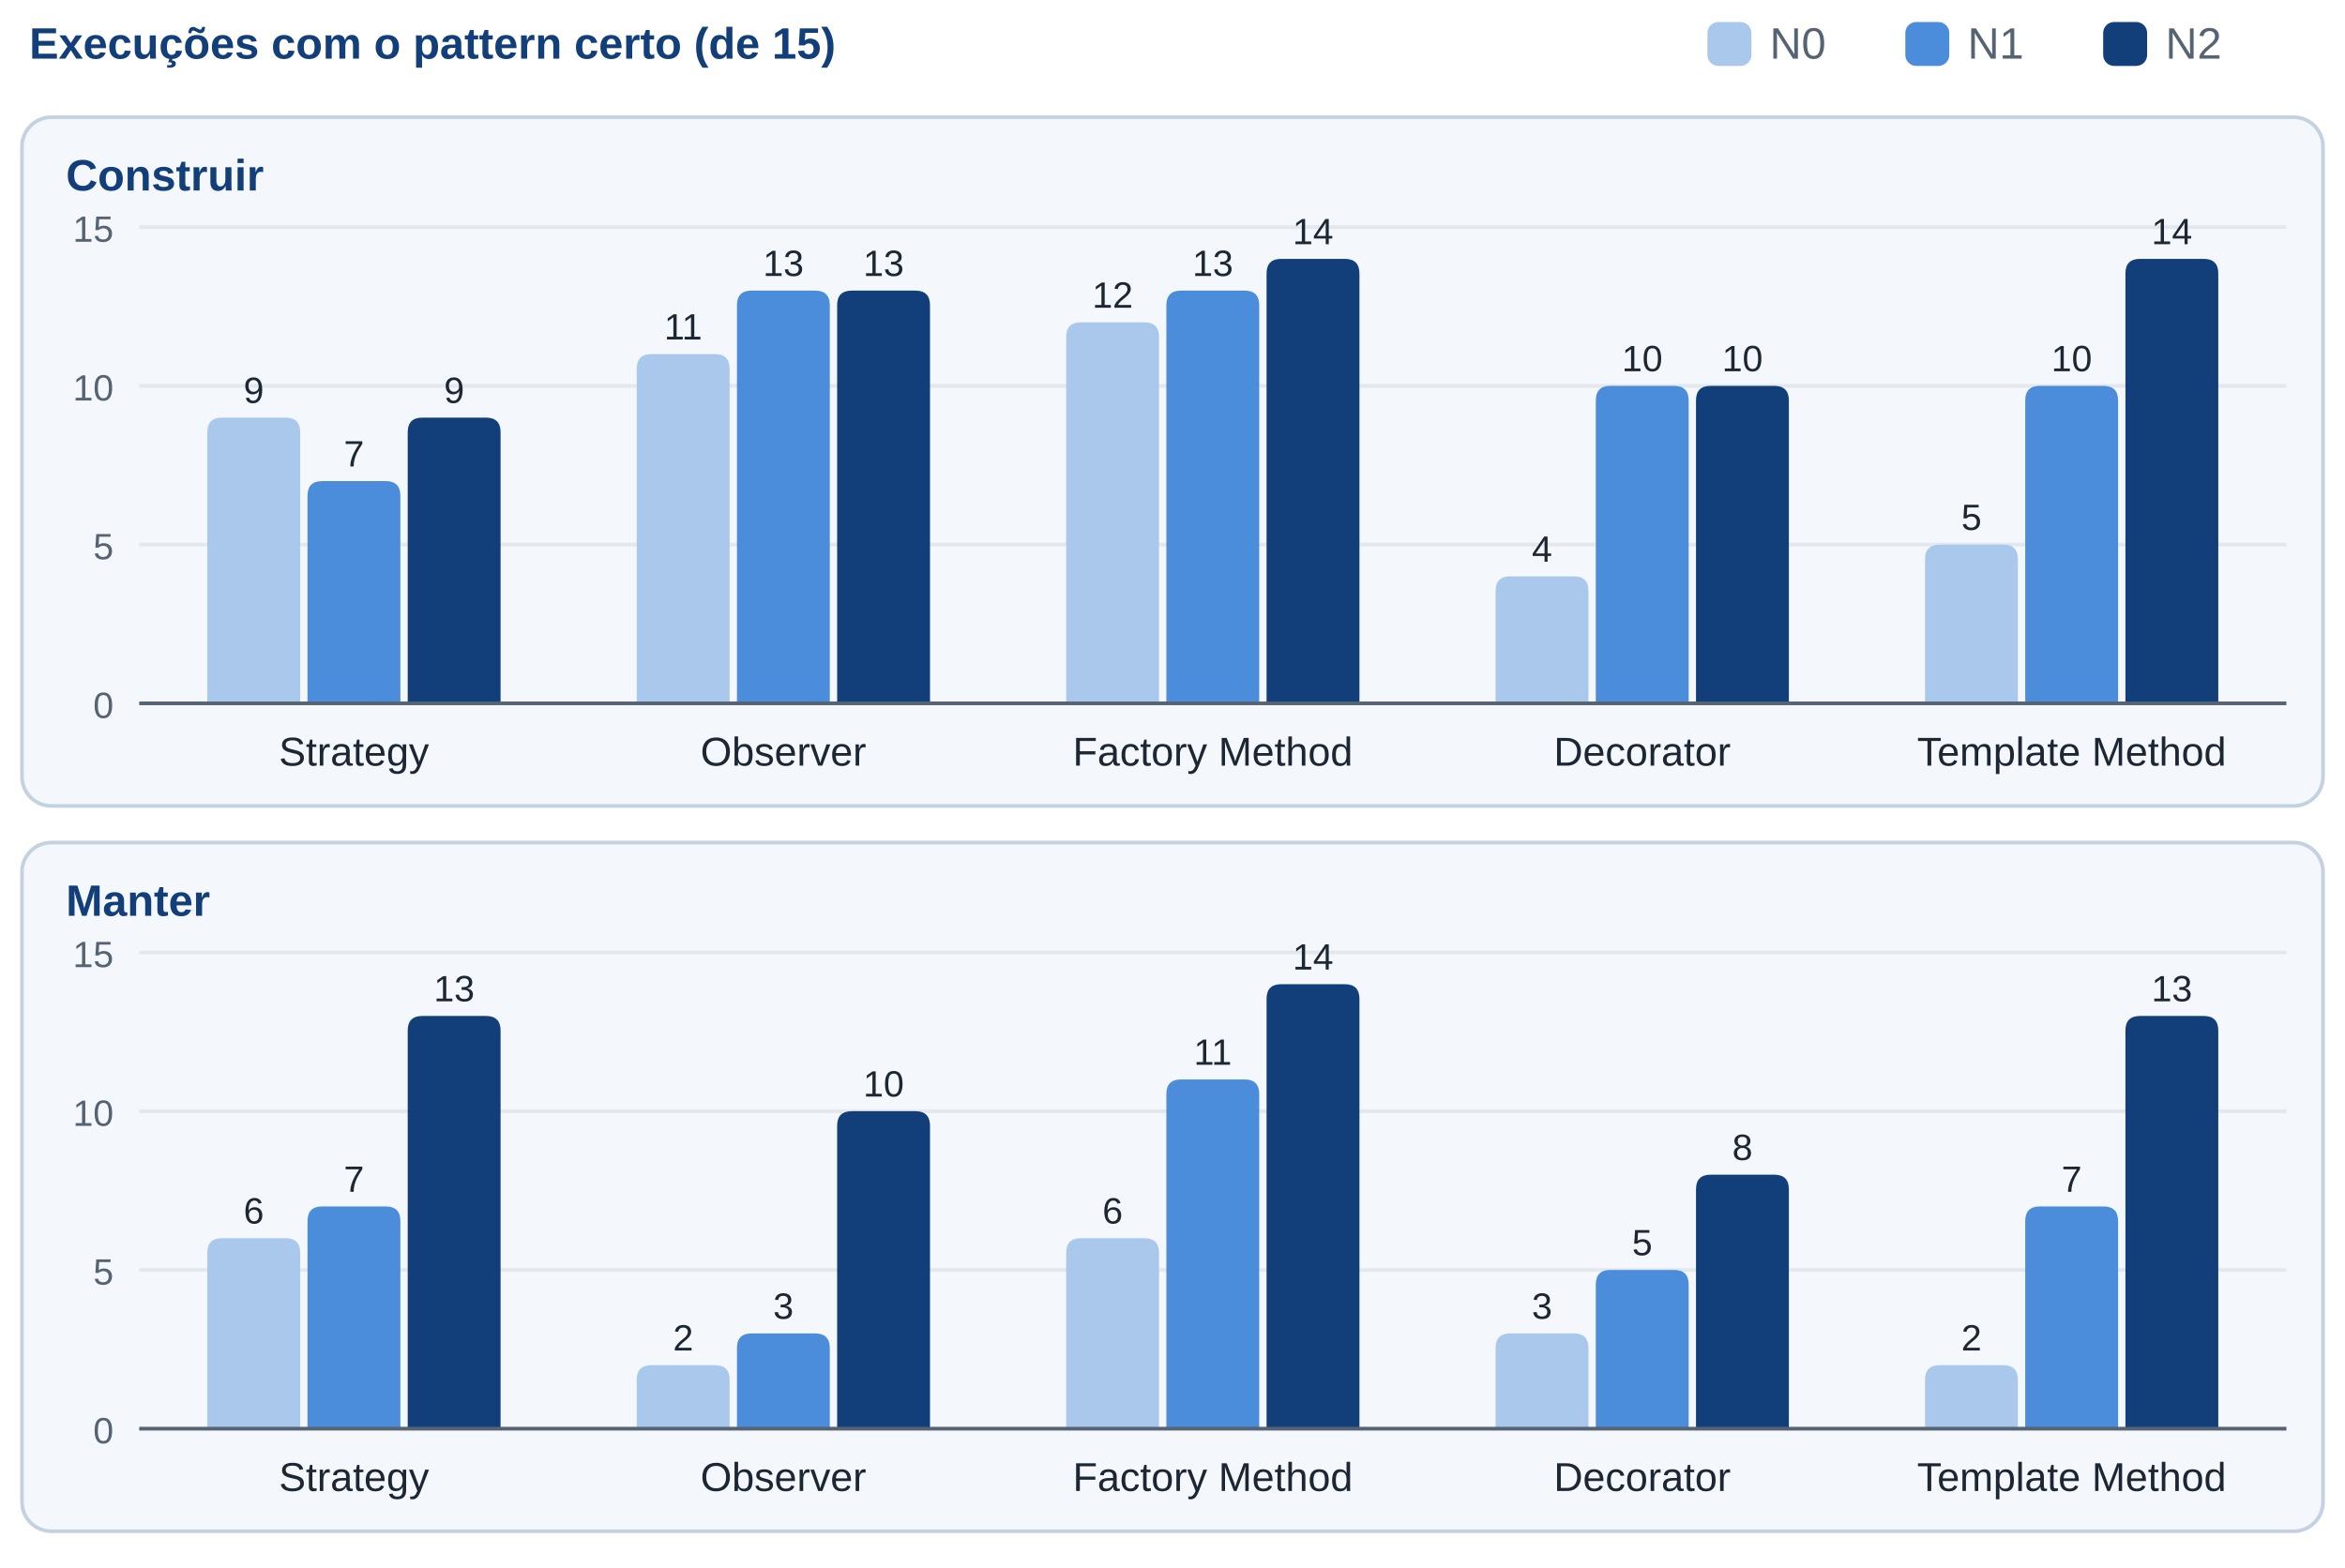
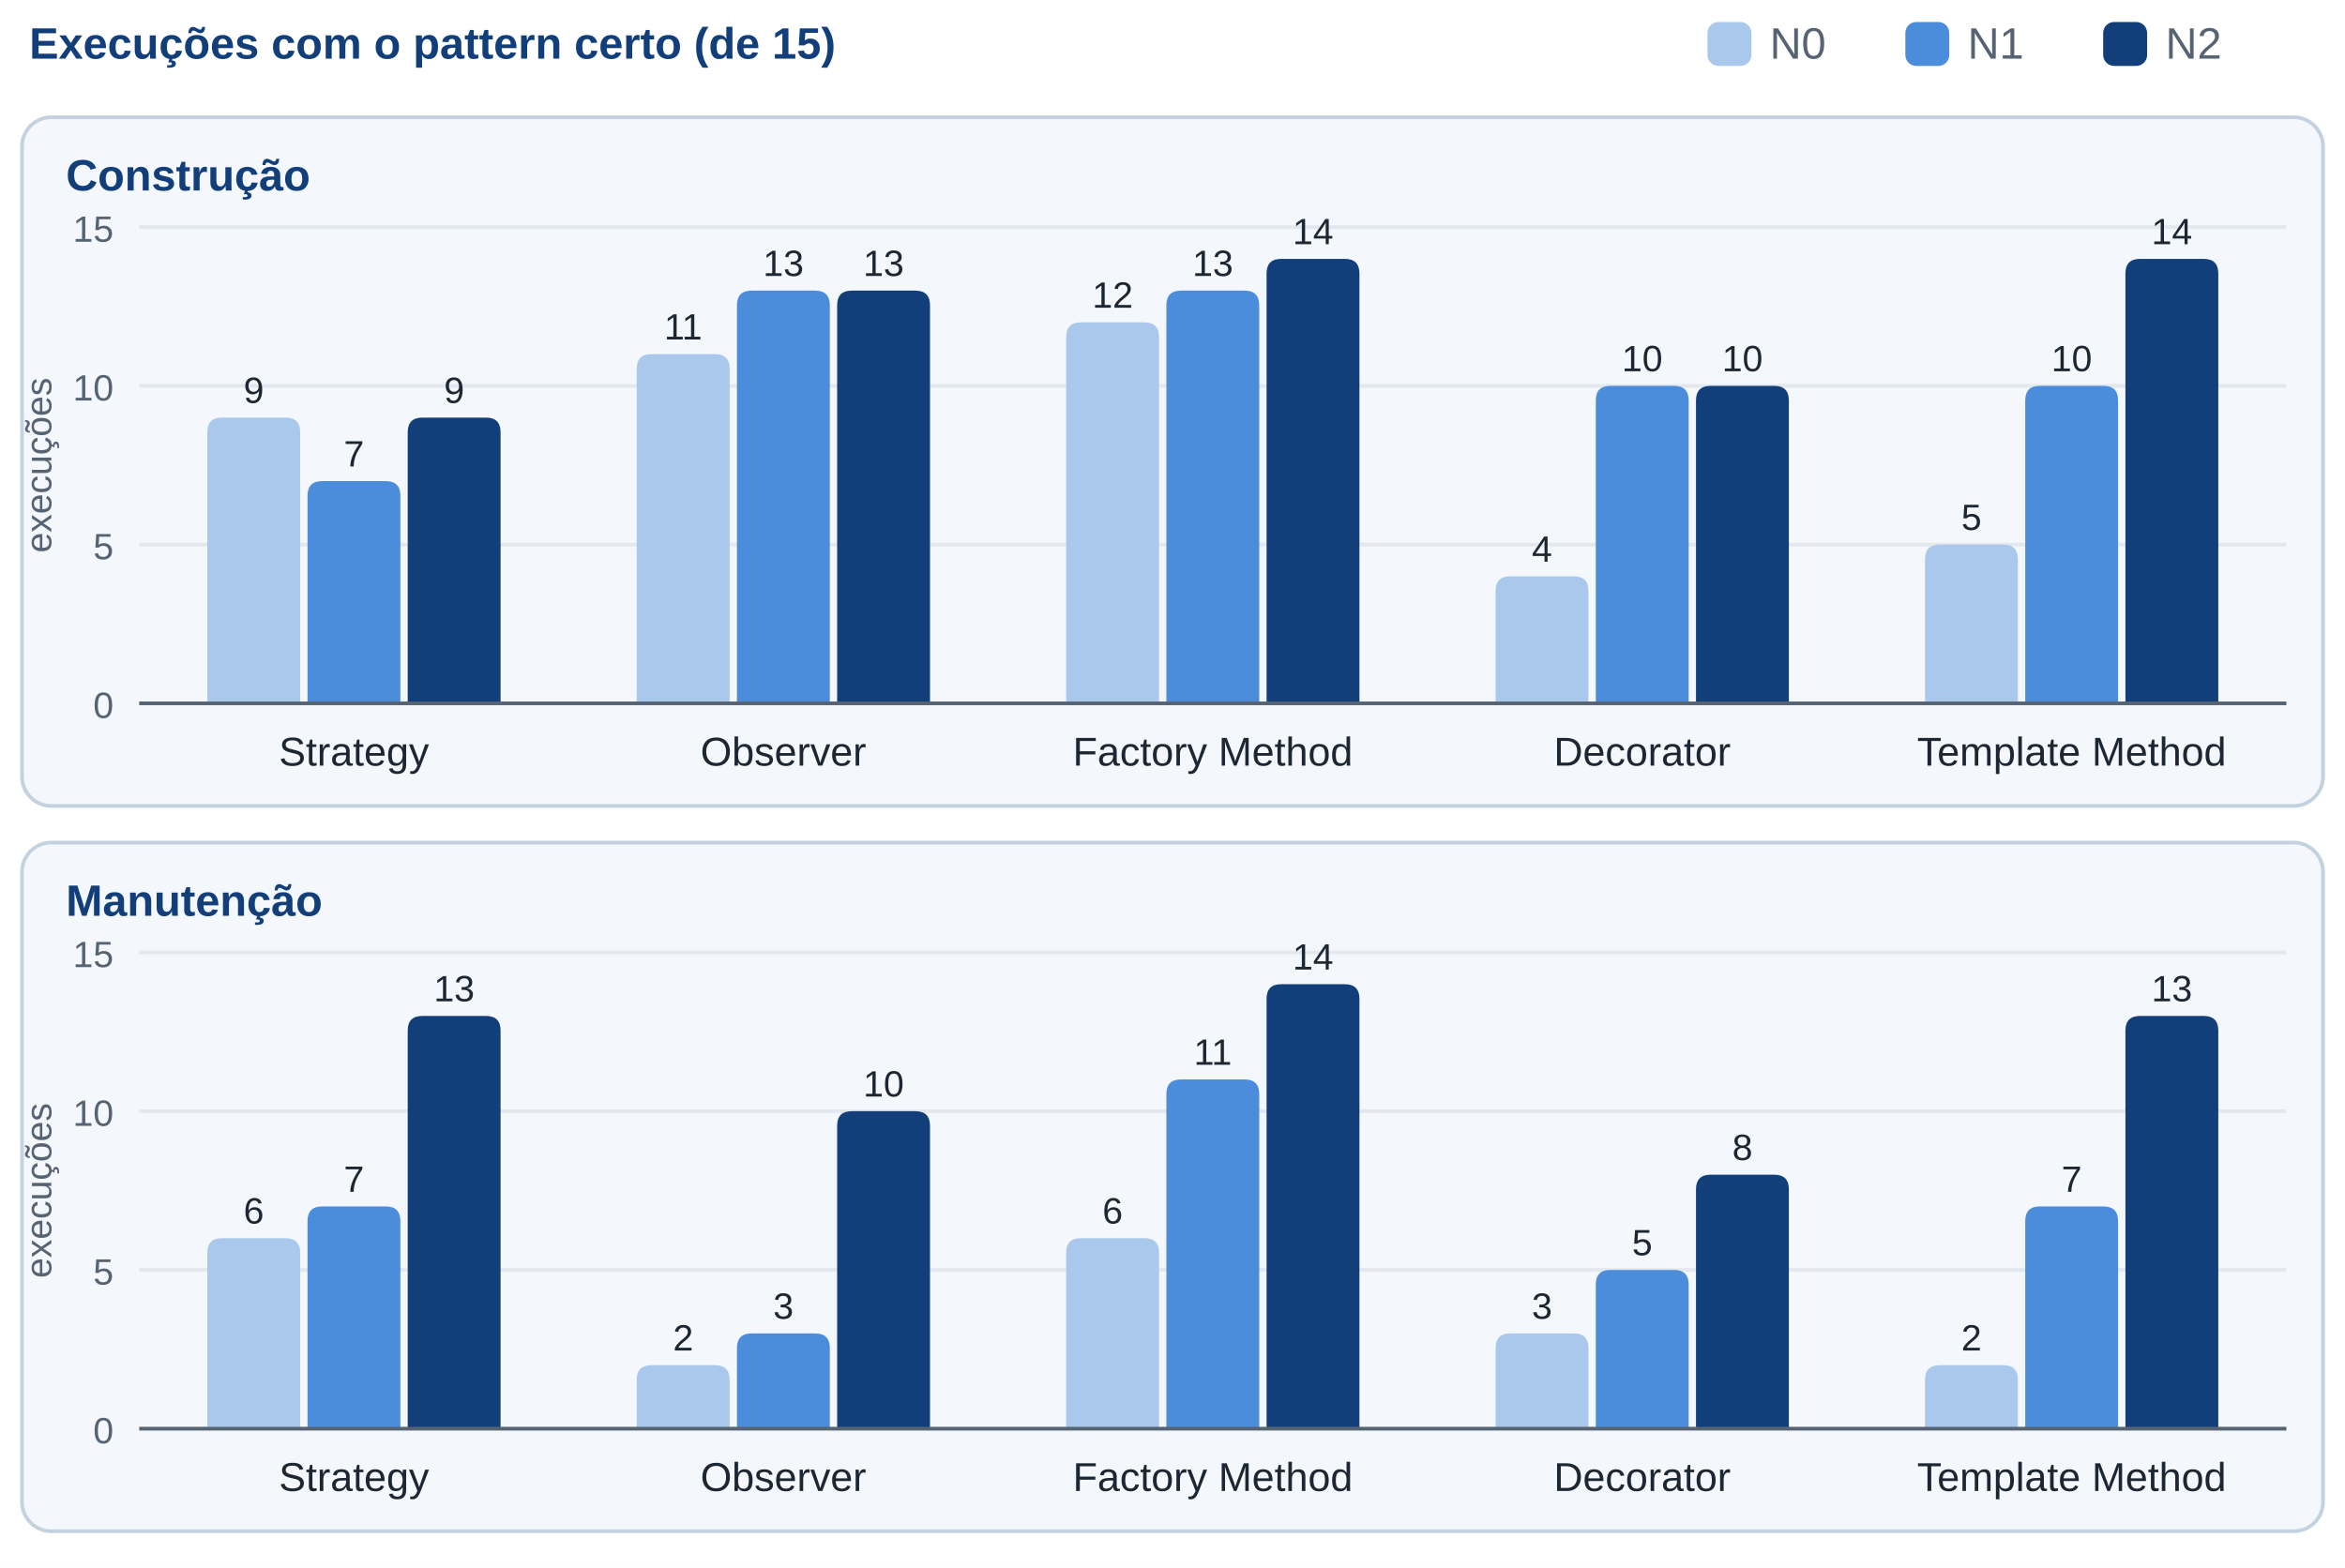
<svg xmlns="http://www.w3.org/2000/svg" viewBox="0 0 640 428" width="640" height="428">
  <defs>
    <marker id="arrow" markerWidth="8" markerHeight="8" refX="7" refY="3.5" orient="auto">
      <path d="M0,0 L7,3.5 L0,7 z" fill="#566373" />
    </marker>
  </defs>
  <rect width="640" height="428" fill="#FFFFFF" />
  <text x="8" y="16" font-family="Arial" font-size="12" text-anchor="start" font-weight="bold" fill="#123F7A" xml:space="preserve">Execuções com o pattern certo (de 15)</text>
  <rect x="466" y="6" width="12" height="12" rx="3" fill="#A9C8EC" />
  <text x="483" y="16" font-family="Arial" font-size="12" text-anchor="start" font-weight="normal" fill="#566373" xml:space="preserve">N0</text>
  <rect x="520" y="6" width="12" height="12" rx="3" fill="#4C8DDB" />
  <text x="537" y="16" font-family="Arial" font-size="12" text-anchor="start" font-weight="normal" fill="#566373" xml:space="preserve">N1</text>
  <rect x="574" y="6" width="12" height="12" rx="3" fill="#123F7A" />
  <text x="591" y="16" font-family="Arial" font-size="12" text-anchor="start" font-weight="normal" fill="#566373" xml:space="preserve">N2</text>
  <rect x="6" y="32" width="628" height="188" rx="8" fill="#F4F7FB" stroke="#C4D1E0" stroke-width="1" />
-   <text x="18" y="52" font-family="Arial" font-size="12" text-anchor="start" font-weight="bold" fill="#123F7A" xml:space="preserve">Construir</text>
+   <text x="18" y="52" font-family="Arial" font-size="12" text-anchor="start" font-weight="bold" fill="#123F7A" xml:space="preserve">Construção</text>
  <line x1="38" y1="192.0" x2="624" y2="192.0" stroke="#E3E8EE" stroke-width="1" />
  <text x="31" y="196.0" font-family="Arial" font-size="10" text-anchor="end" font-weight="normal" fill="#566373" xml:space="preserve">0</text>
  <line x1="38" y1="148.667" x2="624" y2="148.667" stroke="#E3E8EE" stroke-width="1" />
  <text x="31" y="152.667" font-family="Arial" font-size="10" text-anchor="end" font-weight="normal" fill="#566373" xml:space="preserve">5</text>
  <line x1="38" y1="105.333" x2="624" y2="105.333" stroke="#E3E8EE" stroke-width="1" />
  <text x="31" y="109.333" font-family="Arial" font-size="10" text-anchor="end" font-weight="normal" fill="#566373" xml:space="preserve">10</text>
  <line x1="38" y1="62.0" x2="624" y2="62.0" stroke="#E3E8EE" stroke-width="1" />
  <text x="31" y="66.0" font-family="Arial" font-size="10" text-anchor="end" font-weight="normal" fill="#566373" xml:space="preserve">15</text>
  <path d="M56.58,192 V118.0 Q56.58,114.0 60.58,114.0 H77.927 Q81.927,114.0 81.927,118.0 V192 Z" fill="#A9C8EC" />
  <text x="69.253" y="110.0" font-family="Arial" font-size="10" text-anchor="middle" font-weight="normal" fill="#1C2733" xml:space="preserve">9</text>
  <path d="M83.927,192 V135.333 Q83.927,131.333 87.927,131.333 H105.273 Q109.273,131.333 109.273,135.333 V192 Z" fill="#4C8DDB" />
  <text x="96.6" y="127.333" font-family="Arial" font-size="10" text-anchor="middle" font-weight="normal" fill="#1C2733" xml:space="preserve">7</text>
  <path d="M111.273,192 V118.0 Q111.273,114.0 115.273,114.0 H132.62 Q136.62,114.0 136.62,118.0 V192 Z" fill="#123F7A" />
  <text x="123.947" y="110.0" font-family="Arial" font-size="10" text-anchor="middle" font-weight="normal" fill="#1C2733" xml:space="preserve">9</text>
  <text x="96.6" y="209" font-family="Arial" font-size="11" text-anchor="middle" font-weight="normal" fill="#1C2733" xml:space="preserve">Strategy</text>
  <path d="M173.78,192 V100.667 Q173.78,96.667 177.78,96.667 H195.127 Q199.127,96.667 199.127,100.667 V192 Z" fill="#A9C8EC" />
  <text x="186.453" y="92.667" font-family="Arial" font-size="10" text-anchor="middle" font-weight="normal" fill="#1C2733" xml:space="preserve">11</text>
  <path d="M201.127,192 V83.333 Q201.127,79.333 205.127,79.333 H222.473 Q226.473,79.333 226.473,83.333 V192 Z" fill="#4C8DDB" />
  <text x="213.8" y="75.333" font-family="Arial" font-size="10" text-anchor="middle" font-weight="normal" fill="#1C2733" xml:space="preserve">13</text>
  <path d="M228.473,192 V83.333 Q228.473,79.333 232.473,79.333 H249.82 Q253.82,79.333 253.82,83.333 V192 Z" fill="#123F7A" />
  <text x="241.147" y="75.333" font-family="Arial" font-size="10" text-anchor="middle" font-weight="normal" fill="#1C2733" xml:space="preserve">13</text>
  <text x="213.8" y="209" font-family="Arial" font-size="11" text-anchor="middle" font-weight="normal" fill="#1C2733" xml:space="preserve">Observer</text>
  <path d="M290.98,192 V92.0 Q290.98,88.0 294.98,88.0 H312.327 Q316.327,88.0 316.327,92.0 V192 Z" fill="#A9C8EC" />
  <text x="303.653" y="84.0" font-family="Arial" font-size="10" text-anchor="middle" font-weight="normal" fill="#1C2733" xml:space="preserve">12</text>
  <path d="M318.327,192 V83.333 Q318.327,79.333 322.327,79.333 H339.673 Q343.673,79.333 343.673,83.333 V192 Z" fill="#4C8DDB" />
  <text x="331" y="75.333" font-family="Arial" font-size="10" text-anchor="middle" font-weight="normal" fill="#1C2733" xml:space="preserve">13</text>
  <path d="M345.673,192 V74.667 Q345.673,70.667 349.673,70.667 H367.02 Q371.02,70.667 371.02,74.667 V192 Z" fill="#123F7A" />
  <text x="358.347" y="66.667" font-family="Arial" font-size="10" text-anchor="middle" font-weight="normal" fill="#1C2733" xml:space="preserve">14</text>
  <text x="331.0" y="209" font-family="Arial" font-size="11" text-anchor="middle" font-weight="normal" fill="#1C2733" xml:space="preserve">Factory Method</text>
  <path d="M408.18,192 V161.333 Q408.18,157.333 412.18,157.333 H429.527 Q433.527,157.333 433.527,161.333 V192 Z" fill="#A9C8EC" />
  <text x="420.853" y="153.333" font-family="Arial" font-size="10" text-anchor="middle" font-weight="normal" fill="#1C2733" xml:space="preserve">4</text>
  <path d="M435.527,192 V109.333 Q435.527,105.333 439.527,105.333 H456.873 Q460.873,105.333 460.873,109.333 V192 Z" fill="#4C8DDB" />
  <text x="448.2" y="101.333" font-family="Arial" font-size="10" text-anchor="middle" font-weight="normal" fill="#1C2733" xml:space="preserve">10</text>
  <path d="M462.873,192 V109.333 Q462.873,105.333 466.873,105.333 H484.22 Q488.22,105.333 488.22,109.333 V192 Z" fill="#123F7A" />
  <text x="475.547" y="101.333" font-family="Arial" font-size="10" text-anchor="middle" font-weight="normal" fill="#1C2733" xml:space="preserve">10</text>
  <text x="448.2" y="209" font-family="Arial" font-size="11" text-anchor="middle" font-weight="normal" fill="#1C2733" xml:space="preserve">Decorator</text>
  <path d="M525.38,192 V152.667 Q525.38,148.667 529.38,148.667 H546.727 Q550.727,148.667 550.727,152.667 V192 Z" fill="#A9C8EC" />
  <text x="538.053" y="144.667" font-family="Arial" font-size="10" text-anchor="middle" font-weight="normal" fill="#1C2733" xml:space="preserve">5</text>
  <path d="M552.727,192 V109.333 Q552.727,105.333 556.727,105.333 H574.073 Q578.073,105.333 578.073,109.333 V192 Z" fill="#4C8DDB" />
  <text x="565.4" y="101.333" font-family="Arial" font-size="10" text-anchor="middle" font-weight="normal" fill="#1C2733" xml:space="preserve">10</text>
  <path d="M580.073,192 V74.667 Q580.073,70.667 584.073,70.667 H601.42 Q605.42,70.667 605.42,74.667 V192 Z" fill="#123F7A" />
  <text x="592.747" y="66.667" font-family="Arial" font-size="10" text-anchor="middle" font-weight="normal" fill="#1C2733" xml:space="preserve">14</text>
  <text x="565.4" y="209" font-family="Arial" font-size="11" text-anchor="middle" font-weight="normal" fill="#1C2733" xml:space="preserve">Template Method</text>
  <line x1="38" y1="192" x2="624" y2="192" stroke="#566373" stroke-width="1" />
  <rect x="6" y="230" width="628" height="188" rx="8" fill="#F4F7FB" stroke="#C4D1E0" stroke-width="1" />
-   <text x="18" y="250" font-family="Arial" font-size="12" text-anchor="start" font-weight="bold" fill="#123F7A" xml:space="preserve">Manter</text>
+   <text x="18" y="250" font-family="Arial" font-size="12" text-anchor="start" font-weight="bold" fill="#123F7A" xml:space="preserve">Manutenção</text>
  <line x1="38" y1="390.0" x2="624" y2="390.0" stroke="#E3E8EE" stroke-width="1" />
  <text x="31" y="394.0" font-family="Arial" font-size="10" text-anchor="end" font-weight="normal" fill="#566373" xml:space="preserve">0</text>
  <line x1="38" y1="346.667" x2="624" y2="346.667" stroke="#E3E8EE" stroke-width="1" />
  <text x="31" y="350.667" font-family="Arial" font-size="10" text-anchor="end" font-weight="normal" fill="#566373" xml:space="preserve">5</text>
  <line x1="38" y1="303.333" x2="624" y2="303.333" stroke="#E3E8EE" stroke-width="1" />
  <text x="31" y="307.333" font-family="Arial" font-size="10" text-anchor="end" font-weight="normal" fill="#566373" xml:space="preserve">10</text>
  <line x1="38" y1="260.0" x2="624" y2="260.0" stroke="#E3E8EE" stroke-width="1" />
  <text x="31" y="264.0" font-family="Arial" font-size="10" text-anchor="end" font-weight="normal" fill="#566373" xml:space="preserve">15</text>
  <path d="M56.58,390 V342.0 Q56.58,338.0 60.58,338.0 H77.927 Q81.927,338.0 81.927,342.0 V390 Z" fill="#A9C8EC" />
  <text x="69.253" y="334.0" font-family="Arial" font-size="10" text-anchor="middle" font-weight="normal" fill="#1C2733" xml:space="preserve">6</text>
  <path d="M83.927,390 V333.333 Q83.927,329.333 87.927,329.333 H105.273 Q109.273,329.333 109.273,333.333 V390 Z" fill="#4C8DDB" />
  <text x="96.6" y="325.333" font-family="Arial" font-size="10" text-anchor="middle" font-weight="normal" fill="#1C2733" xml:space="preserve">7</text>
  <path d="M111.273,390 V281.333 Q111.273,277.333 115.273,277.333 H132.62 Q136.62,277.333 136.62,281.333 V390 Z" fill="#123F7A" />
  <text x="123.947" y="273.333" font-family="Arial" font-size="10" text-anchor="middle" font-weight="normal" fill="#1C2733" xml:space="preserve">13</text>
  <text x="96.6" y="407" font-family="Arial" font-size="11" text-anchor="middle" font-weight="normal" fill="#1C2733" xml:space="preserve">Strategy</text>
  <path d="M173.78,390 V376.667 Q173.78,372.667 177.78,372.667 H195.127 Q199.127,372.667 199.127,376.667 V390 Z" fill="#A9C8EC" />
  <text x="186.453" y="368.667" font-family="Arial" font-size="10" text-anchor="middle" font-weight="normal" fill="#1C2733" xml:space="preserve">2</text>
  <path d="M201.127,390 V368.0 Q201.127,364.0 205.127,364.0 H222.473 Q226.473,364.0 226.473,368.0 V390 Z" fill="#4C8DDB" />
  <text x="213.8" y="360.0" font-family="Arial" font-size="10" text-anchor="middle" font-weight="normal" fill="#1C2733" xml:space="preserve">3</text>
  <path d="M228.473,390 V307.333 Q228.473,303.333 232.473,303.333 H249.82 Q253.82,303.333 253.82,307.333 V390 Z" fill="#123F7A" />
  <text x="241.147" y="299.333" font-family="Arial" font-size="10" text-anchor="middle" font-weight="normal" fill="#1C2733" xml:space="preserve">10</text>
  <text x="213.8" y="407" font-family="Arial" font-size="11" text-anchor="middle" font-weight="normal" fill="#1C2733" xml:space="preserve">Observer</text>
  <path d="M290.98,390 V342.0 Q290.98,338.0 294.98,338.0 H312.327 Q316.327,338.0 316.327,342.0 V390 Z" fill="#A9C8EC" />
  <text x="303.653" y="334.0" font-family="Arial" font-size="10" text-anchor="middle" font-weight="normal" fill="#1C2733" xml:space="preserve">6</text>
  <path d="M318.327,390 V298.667 Q318.327,294.667 322.327,294.667 H339.673 Q343.673,294.667 343.673,298.667 V390 Z" fill="#4C8DDB" />
  <text x="331" y="290.667" font-family="Arial" font-size="10" text-anchor="middle" font-weight="normal" fill="#1C2733" xml:space="preserve">11</text>
  <path d="M345.673,390 V272.667 Q345.673,268.667 349.673,268.667 H367.02 Q371.02,268.667 371.02,272.667 V390 Z" fill="#123F7A" />
  <text x="358.347" y="264.667" font-family="Arial" font-size="10" text-anchor="middle" font-weight="normal" fill="#1C2733" xml:space="preserve">14</text>
  <text x="331.0" y="407" font-family="Arial" font-size="11" text-anchor="middle" font-weight="normal" fill="#1C2733" xml:space="preserve">Factory Method</text>
  <path d="M408.18,390 V368.0 Q408.18,364.0 412.18,364.0 H429.527 Q433.527,364.0 433.527,368.0 V390 Z" fill="#A9C8EC" />
  <text x="420.853" y="360.0" font-family="Arial" font-size="10" text-anchor="middle" font-weight="normal" fill="#1C2733" xml:space="preserve">3</text>
  <path d="M435.527,390 V350.667 Q435.527,346.667 439.527,346.667 H456.873 Q460.873,346.667 460.873,350.667 V390 Z" fill="#4C8DDB" />
  <text x="448.2" y="342.667" font-family="Arial" font-size="10" text-anchor="middle" font-weight="normal" fill="#1C2733" xml:space="preserve">5</text>
  <path d="M462.873,390 V324.667 Q462.873,320.667 466.873,320.667 H484.22 Q488.22,320.667 488.22,324.667 V390 Z" fill="#123F7A" />
  <text x="475.547" y="316.667" font-family="Arial" font-size="10" text-anchor="middle" font-weight="normal" fill="#1C2733" xml:space="preserve">8</text>
  <text x="448.2" y="407" font-family="Arial" font-size="11" text-anchor="middle" font-weight="normal" fill="#1C2733" xml:space="preserve">Decorator</text>
  <path d="M525.38,390 V376.667 Q525.38,372.667 529.38,372.667 H546.727 Q550.727,372.667 550.727,376.667 V390 Z" fill="#A9C8EC" />
  <text x="538.053" y="368.667" font-family="Arial" font-size="10" text-anchor="middle" font-weight="normal" fill="#1C2733" xml:space="preserve">2</text>
  <path d="M552.727,390 V333.333 Q552.727,329.333 556.727,329.333 H574.073 Q578.073,329.333 578.073,333.333 V390 Z" fill="#4C8DDB" />
  <text x="565.4" y="325.333" font-family="Arial" font-size="10" text-anchor="middle" font-weight="normal" fill="#1C2733" xml:space="preserve">7</text>
  <path d="M580.073,390 V281.333 Q580.073,277.333 584.073,277.333 H601.42 Q605.42,277.333 605.42,281.333 V390 Z" fill="#123F7A" />
  <text x="592.747" y="273.333" font-family="Arial" font-size="10" text-anchor="middle" font-weight="normal" fill="#1C2733" xml:space="preserve">13</text>
  <text x="565.4" y="407" font-family="Arial" font-size="11" text-anchor="middle" font-weight="normal" fill="#1C2733" xml:space="preserve">Template Method</text>
  <line x1="38" y1="390" x2="624" y2="390" stroke="#566373" stroke-width="1" />
+   <text transform="translate(14,127) rotate(-90)" font-family="Arial" font-size="10" text-anchor="middle" fill="#566373" xml:space="preserve">execuções</text>
+   <text transform="translate(14,325) rotate(-90)" font-family="Arial" font-size="10" text-anchor="middle" fill="#566373" xml:space="preserve">execuções</text>
</svg>
